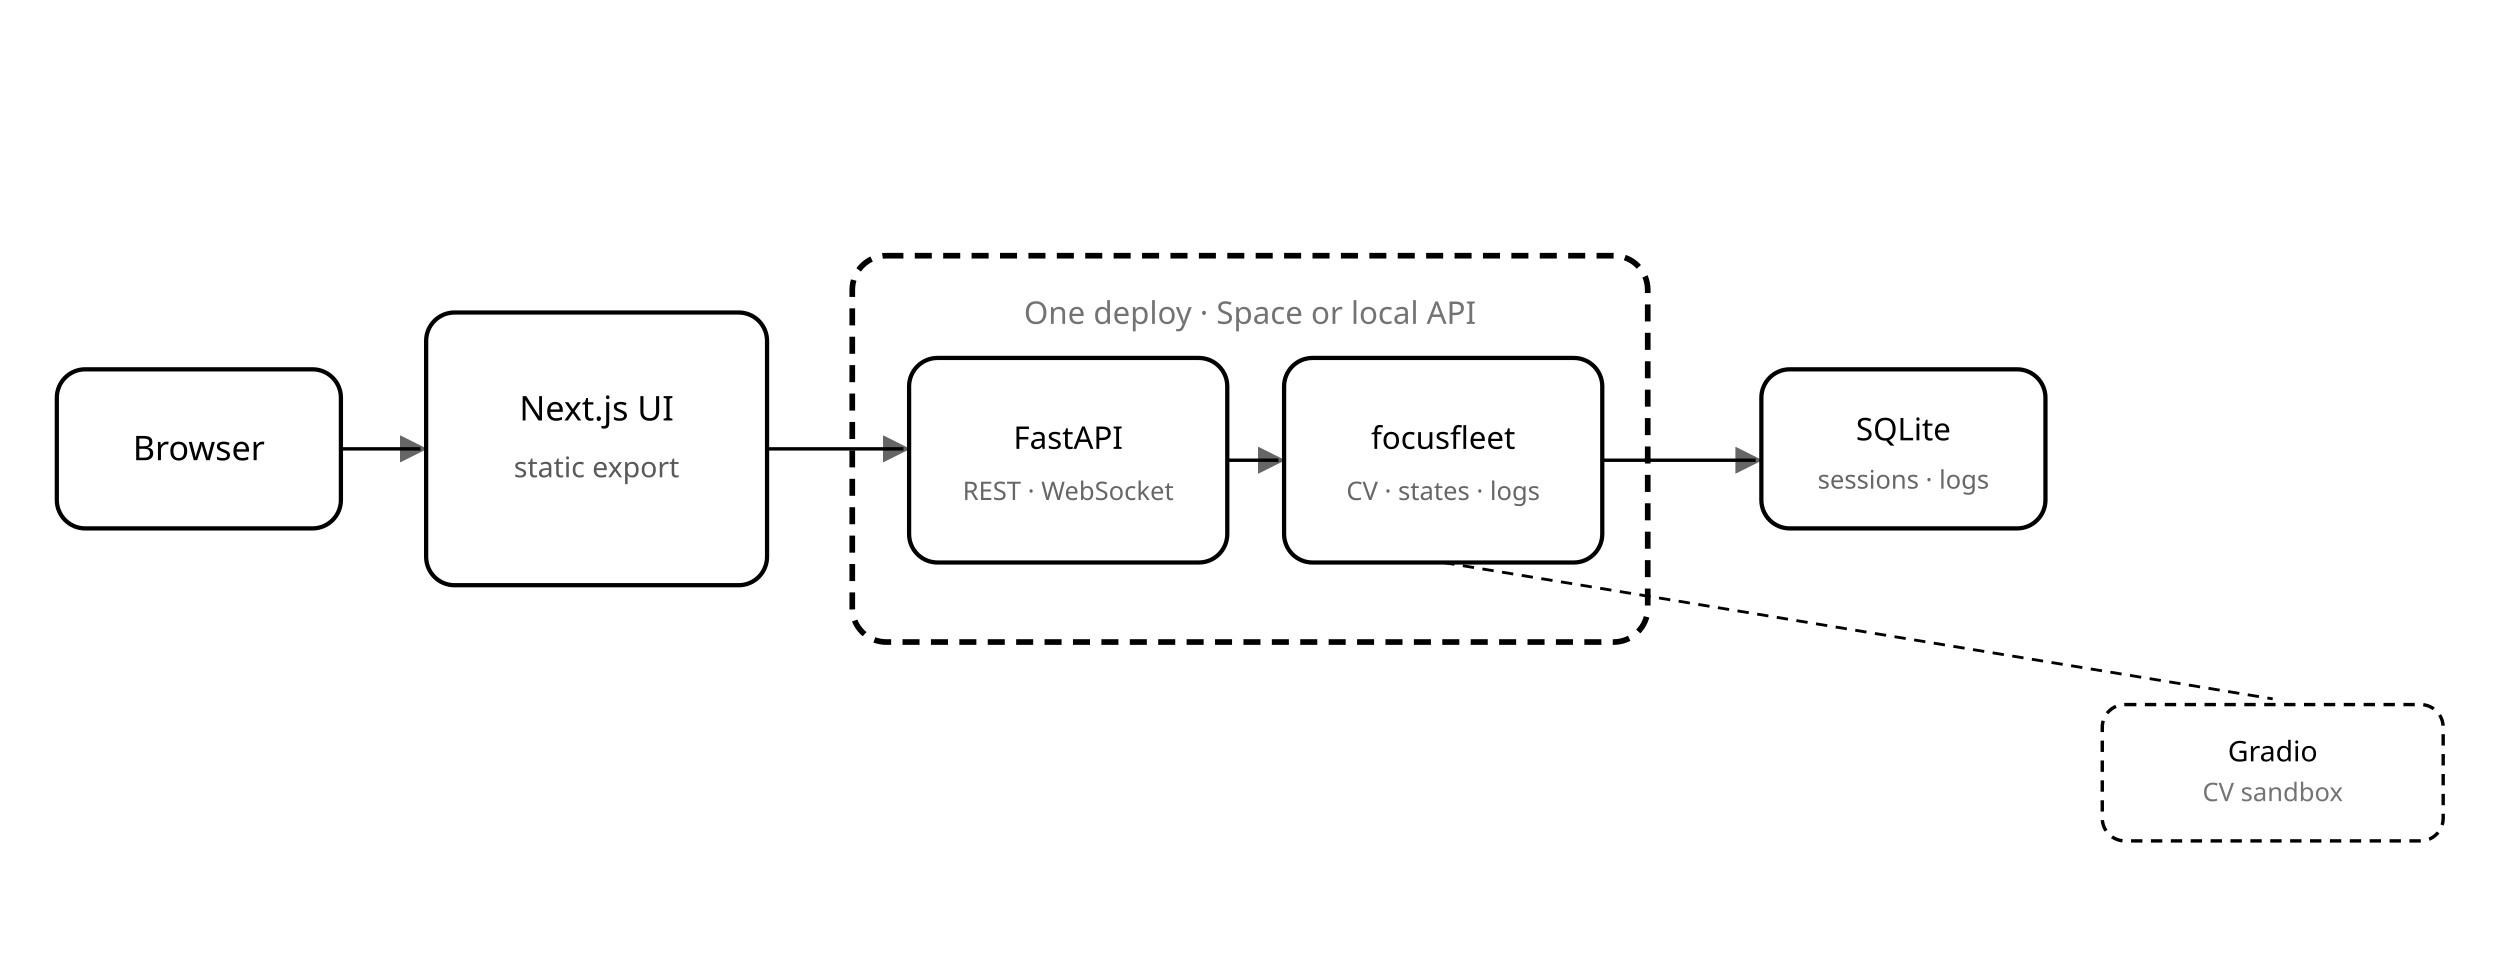
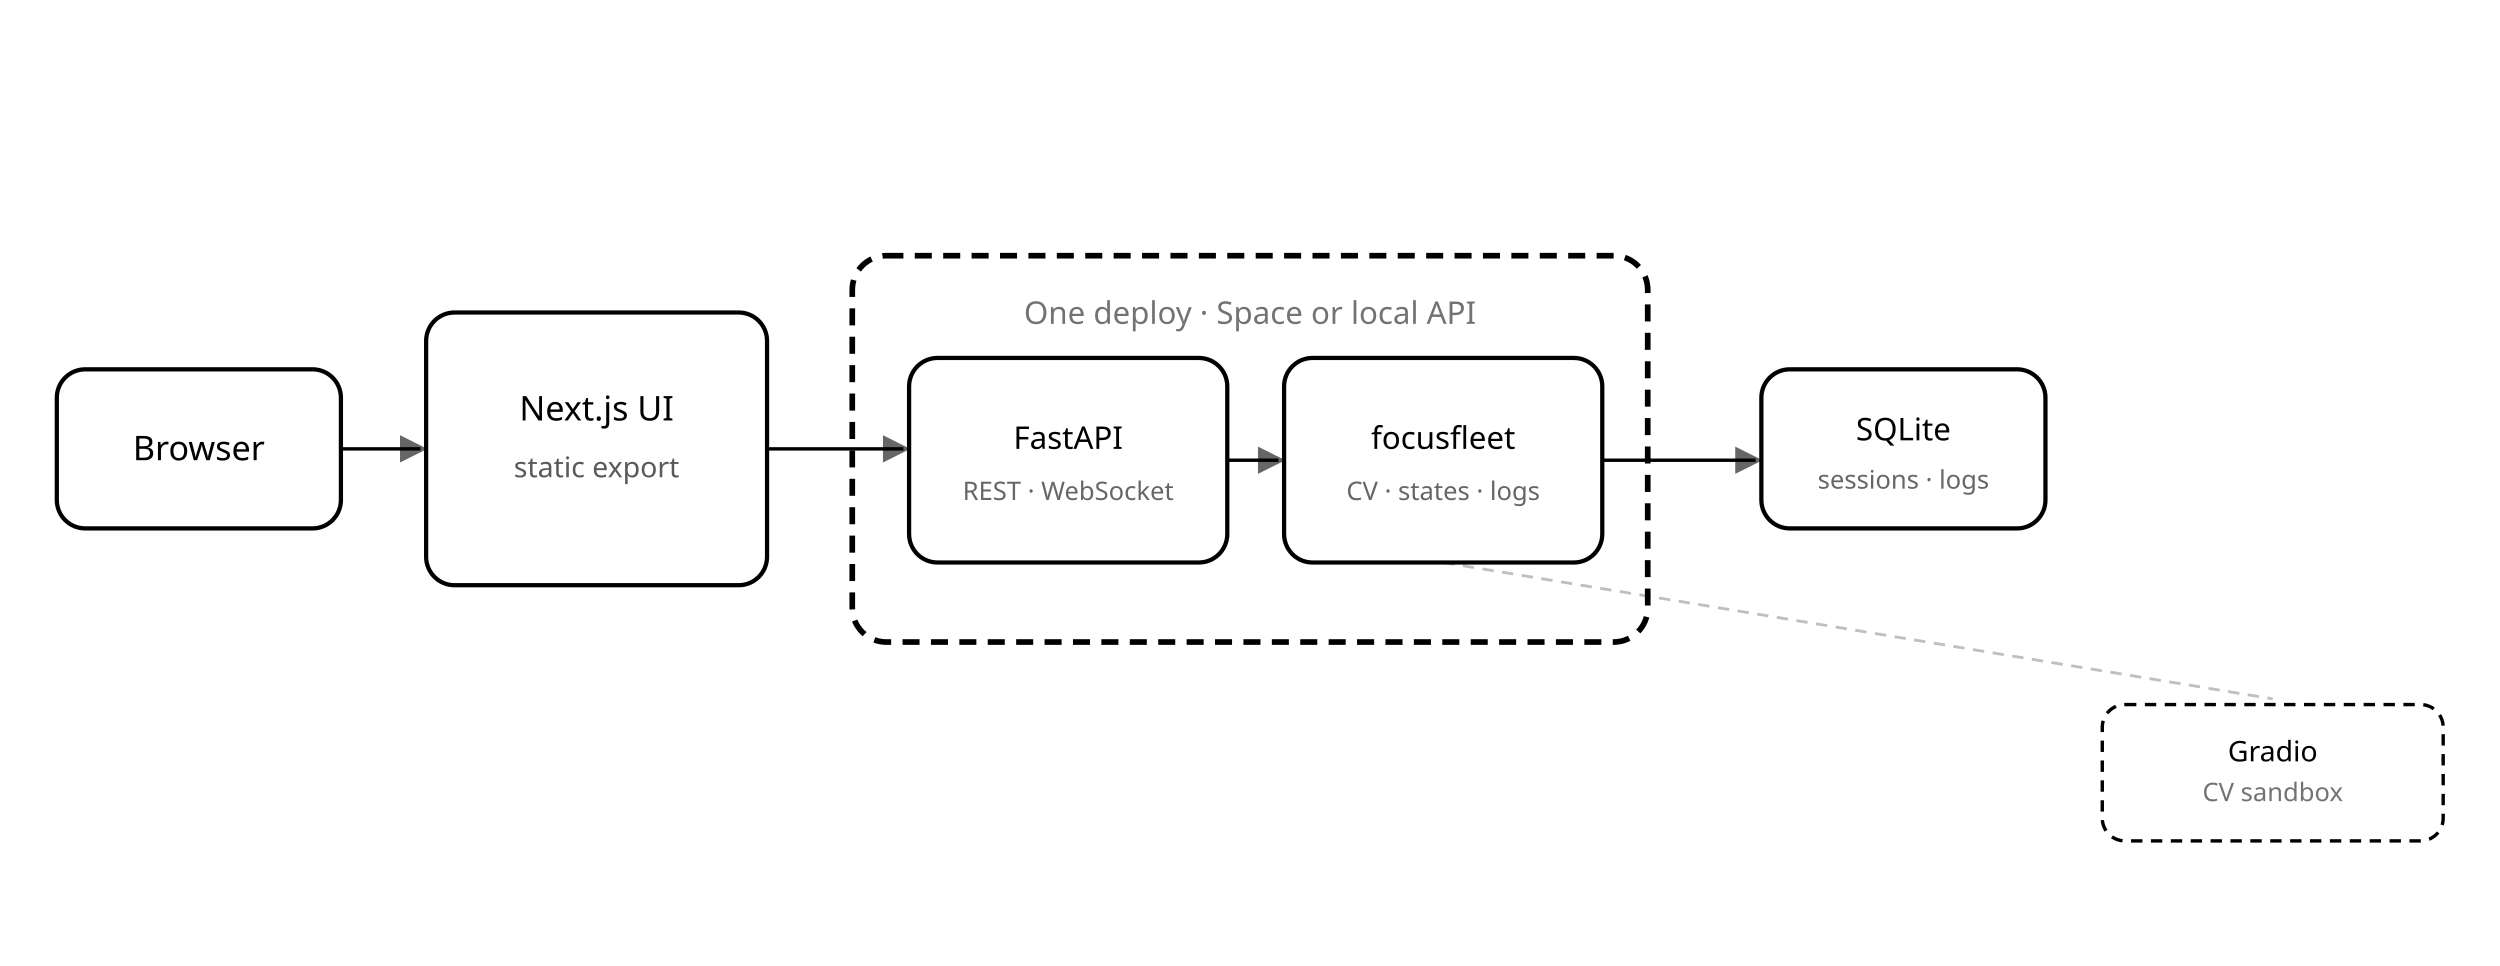
<svg xmlns="http://www.w3.org/2000/svg" role="img" viewBox="0 0 880 340" aria-labelledby="ff-arch-title ff-arch-desc">
-   <defs>
-     <marker id="ff-arrow" markerWidth="8" markerHeight="8" refX="6" refY="4" orient="auto">
-       <path d="M0,0 L8,4 L0,8 Z" fill="currentColor" opacity="0.6" />
-     </marker>
-   </defs>
  <g class="arch-node" style="--i:0">
    <rect x="20" y="130" width="100" height="56" rx="10" fill="none" stroke="currentColor" stroke-width="1.5" />
    <text x="70" y="162" text-anchor="middle" font-size="12" fill="currentColor" font-family="system-ui,sans-serif">Browser</text>
  </g>
-   <line class="arch-edge" style="--i:1" pathLength="1" x1="120" y1="158" x2="148" y2="158" stroke="currentColor" stroke-width="1.2" marker-end="url(#ff-arrow)" />
  <g class="arch-node" style="--i:2">
    <rect x="150" y="110" width="120" height="96" rx="10" fill="none" stroke="currentColor" stroke-width="1.5" />
    <text x="210" y="148" text-anchor="middle" font-size="12" fill="currentColor" font-family="system-ui,sans-serif">Next.js UI</text>
    <text x="210" y="168" text-anchor="middle" font-size="10" fill="currentColor" opacity="0.65" font-family="system-ui,sans-serif">static export</text>
  </g>
-   <line class="arch-edge" style="--i:3" pathLength="1" x1="270" y1="158" x2="318" y2="158" stroke="currentColor" stroke-width="1.2" marker-end="url(#ff-arrow)" />
  <g class="arch-node" style="--i:4">
    <rect x="300" y="90" width="280" height="136" rx="12" fill="none" stroke="currentColor" stroke-width="2" stroke-dasharray="6 4" />
    <text x="440" y="114" text-anchor="middle" font-size="11" fill="currentColor" opacity="0.55" font-family="system-ui,sans-serif">One deploy · Space or local API</text>
  </g>
  <g class="arch-node" style="--i:5">
    <rect x="320" y="126" width="112" height="72" rx="10" fill="none" stroke="currentColor" stroke-width="1.5" />
    <text x="376" y="158" text-anchor="middle" font-size="11" fill="currentColor" font-family="system-ui,sans-serif">FastAPI</text>
    <text x="376" y="176" text-anchor="middle" font-size="9" fill="currentColor" opacity="0.6" font-family="system-ui,sans-serif">REST · WebSocket</text>
  </g>
-   <line class="arch-edge" style="--i:6" pathLength="1" x1="432" y1="162" x2="450" y2="162" stroke="currentColor" stroke-width="1.2" marker-end="url(#ff-arrow)" />
  <g class="arch-node" style="--i:7">
    <rect x="452" y="126" width="112" height="72" rx="10" fill="none" stroke="currentColor" stroke-width="1.5" />
    <text x="508" y="158" text-anchor="middle" font-size="11" fill="currentColor" font-family="system-ui,sans-serif">focusfleet</text>
    <text x="508" y="176" text-anchor="middle" font-size="9" fill="currentColor" opacity="0.6" font-family="system-ui,sans-serif">CV · states · logs</text>
  </g>
-   <line class="arch-edge" style="--i:8" pathLength="1" x1="564" y1="162" x2="618" y2="162" stroke="currentColor" stroke-width="1.2" marker-end="url(#ff-arrow)" />
  <g class="arch-node" style="--i:9">
    <rect x="620" y="130" width="100" height="56" rx="10" fill="none" stroke="currentColor" stroke-width="1.5" />
    <text x="670" y="155" text-anchor="middle" font-size="11" fill="currentColor" font-family="system-ui,sans-serif">SQLite</text>
    <text x="670" y="172" text-anchor="middle" font-size="9" fill="currentColor" opacity="0.6" font-family="system-ui,sans-serif">sessions · logs</text>
  </g>
-   <line class="arch-edge arch-edge--fade" style="--i:10;--arch-fade:0.25" x1="508" y1="198" x2="800" y2="246" stroke="currentColor" stroke-width="1" stroke-dasharray="4 3" />
-   <g class="arch-node" style="--i:11">
+   <g class="arch-node" style="--i:10">
    <rect x="740" y="248" width="120" height="48" rx="8" fill="none" stroke="currentColor" stroke-width="1.2" stroke-dasharray="4 3" />
    <text x="800" y="268" text-anchor="middle" font-size="10" fill="currentColor" font-family="system-ui,sans-serif">Gradio</text>
    <text x="800" y="282" text-anchor="middle" font-size="9" fill="currentColor" opacity="0.55" font-family="system-ui,sans-serif">CV sandbox</text>
  </g>
+   <path class="arch-edge" style="--i:1" pathLength="1" d="M120,158 L148,158" fill="none" stroke="currentColor" stroke-width="1.2" />
+   <path class="arch-arrow" style="--i:1" d="M140.8,162.8 L150.4,158 L140.8,153.2 Z" fill="currentColor" opacity="0.6" />
+   <path class="arch-edge" style="--i:3" pathLength="1" d="M270,158 L318,158" fill="none" stroke="currentColor" stroke-width="1.2" />
+   <path class="arch-arrow" style="--i:3" d="M310.8,162.8 L320.4,158 L310.8,153.2 Z" fill="currentColor" opacity="0.6" />
+   <path class="arch-edge" style="--i:6" pathLength="1" d="M432,162 L450,162" fill="none" stroke="currentColor" stroke-width="1.2" />
+   <path class="arch-arrow" style="--i:6" d="M442.8,166.8 L452.4,162 L442.8,157.2 Z" fill="currentColor" opacity="0.6" />
+   <path class="arch-edge" style="--i:8" pathLength="1" d="M564,162 L618,162" fill="none" stroke="currentColor" stroke-width="1.2" />
+   <path class="arch-arrow" style="--i:8" d="M610.8,166.8 L620.4,162 L610.8,157.2 Z" fill="currentColor" opacity="0.6" />
+   <path class="arch-edge arch-edge--fade" style="--i:10;--arch-fade:0.25" d="M508,198 L800,246" fill="none" stroke="currentColor" stroke-width="1" opacity="0.25" stroke-dasharray="4 3" />
</svg>
